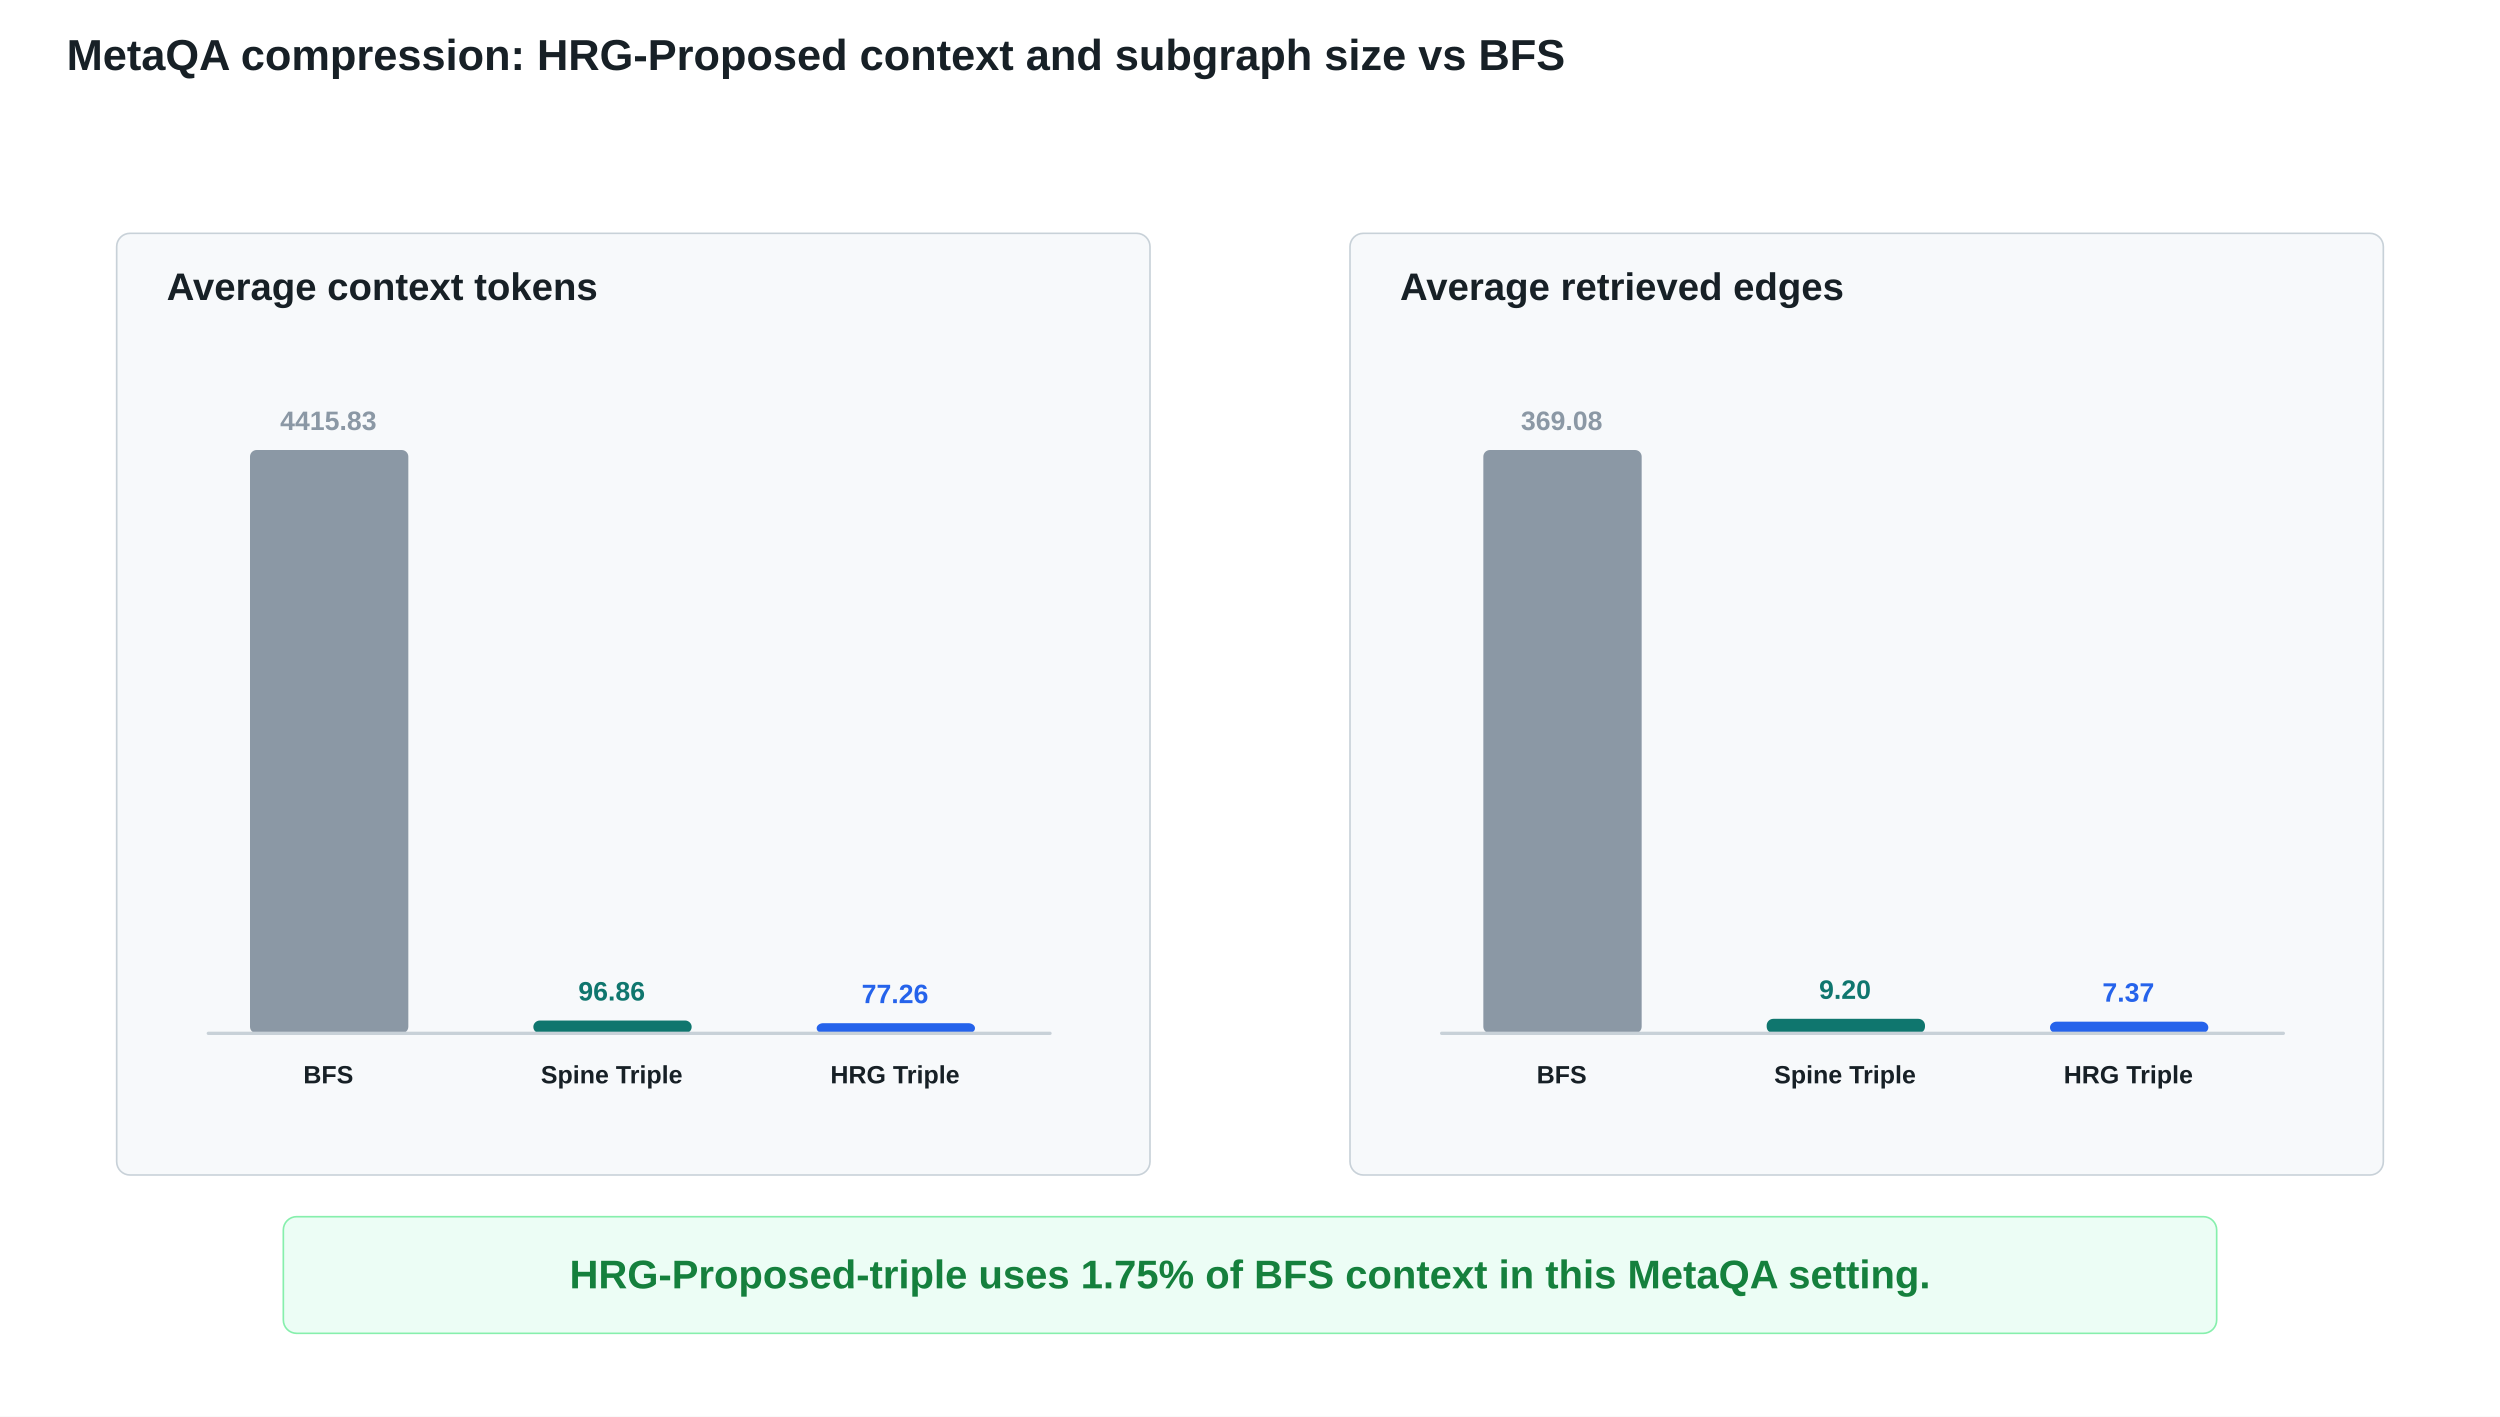
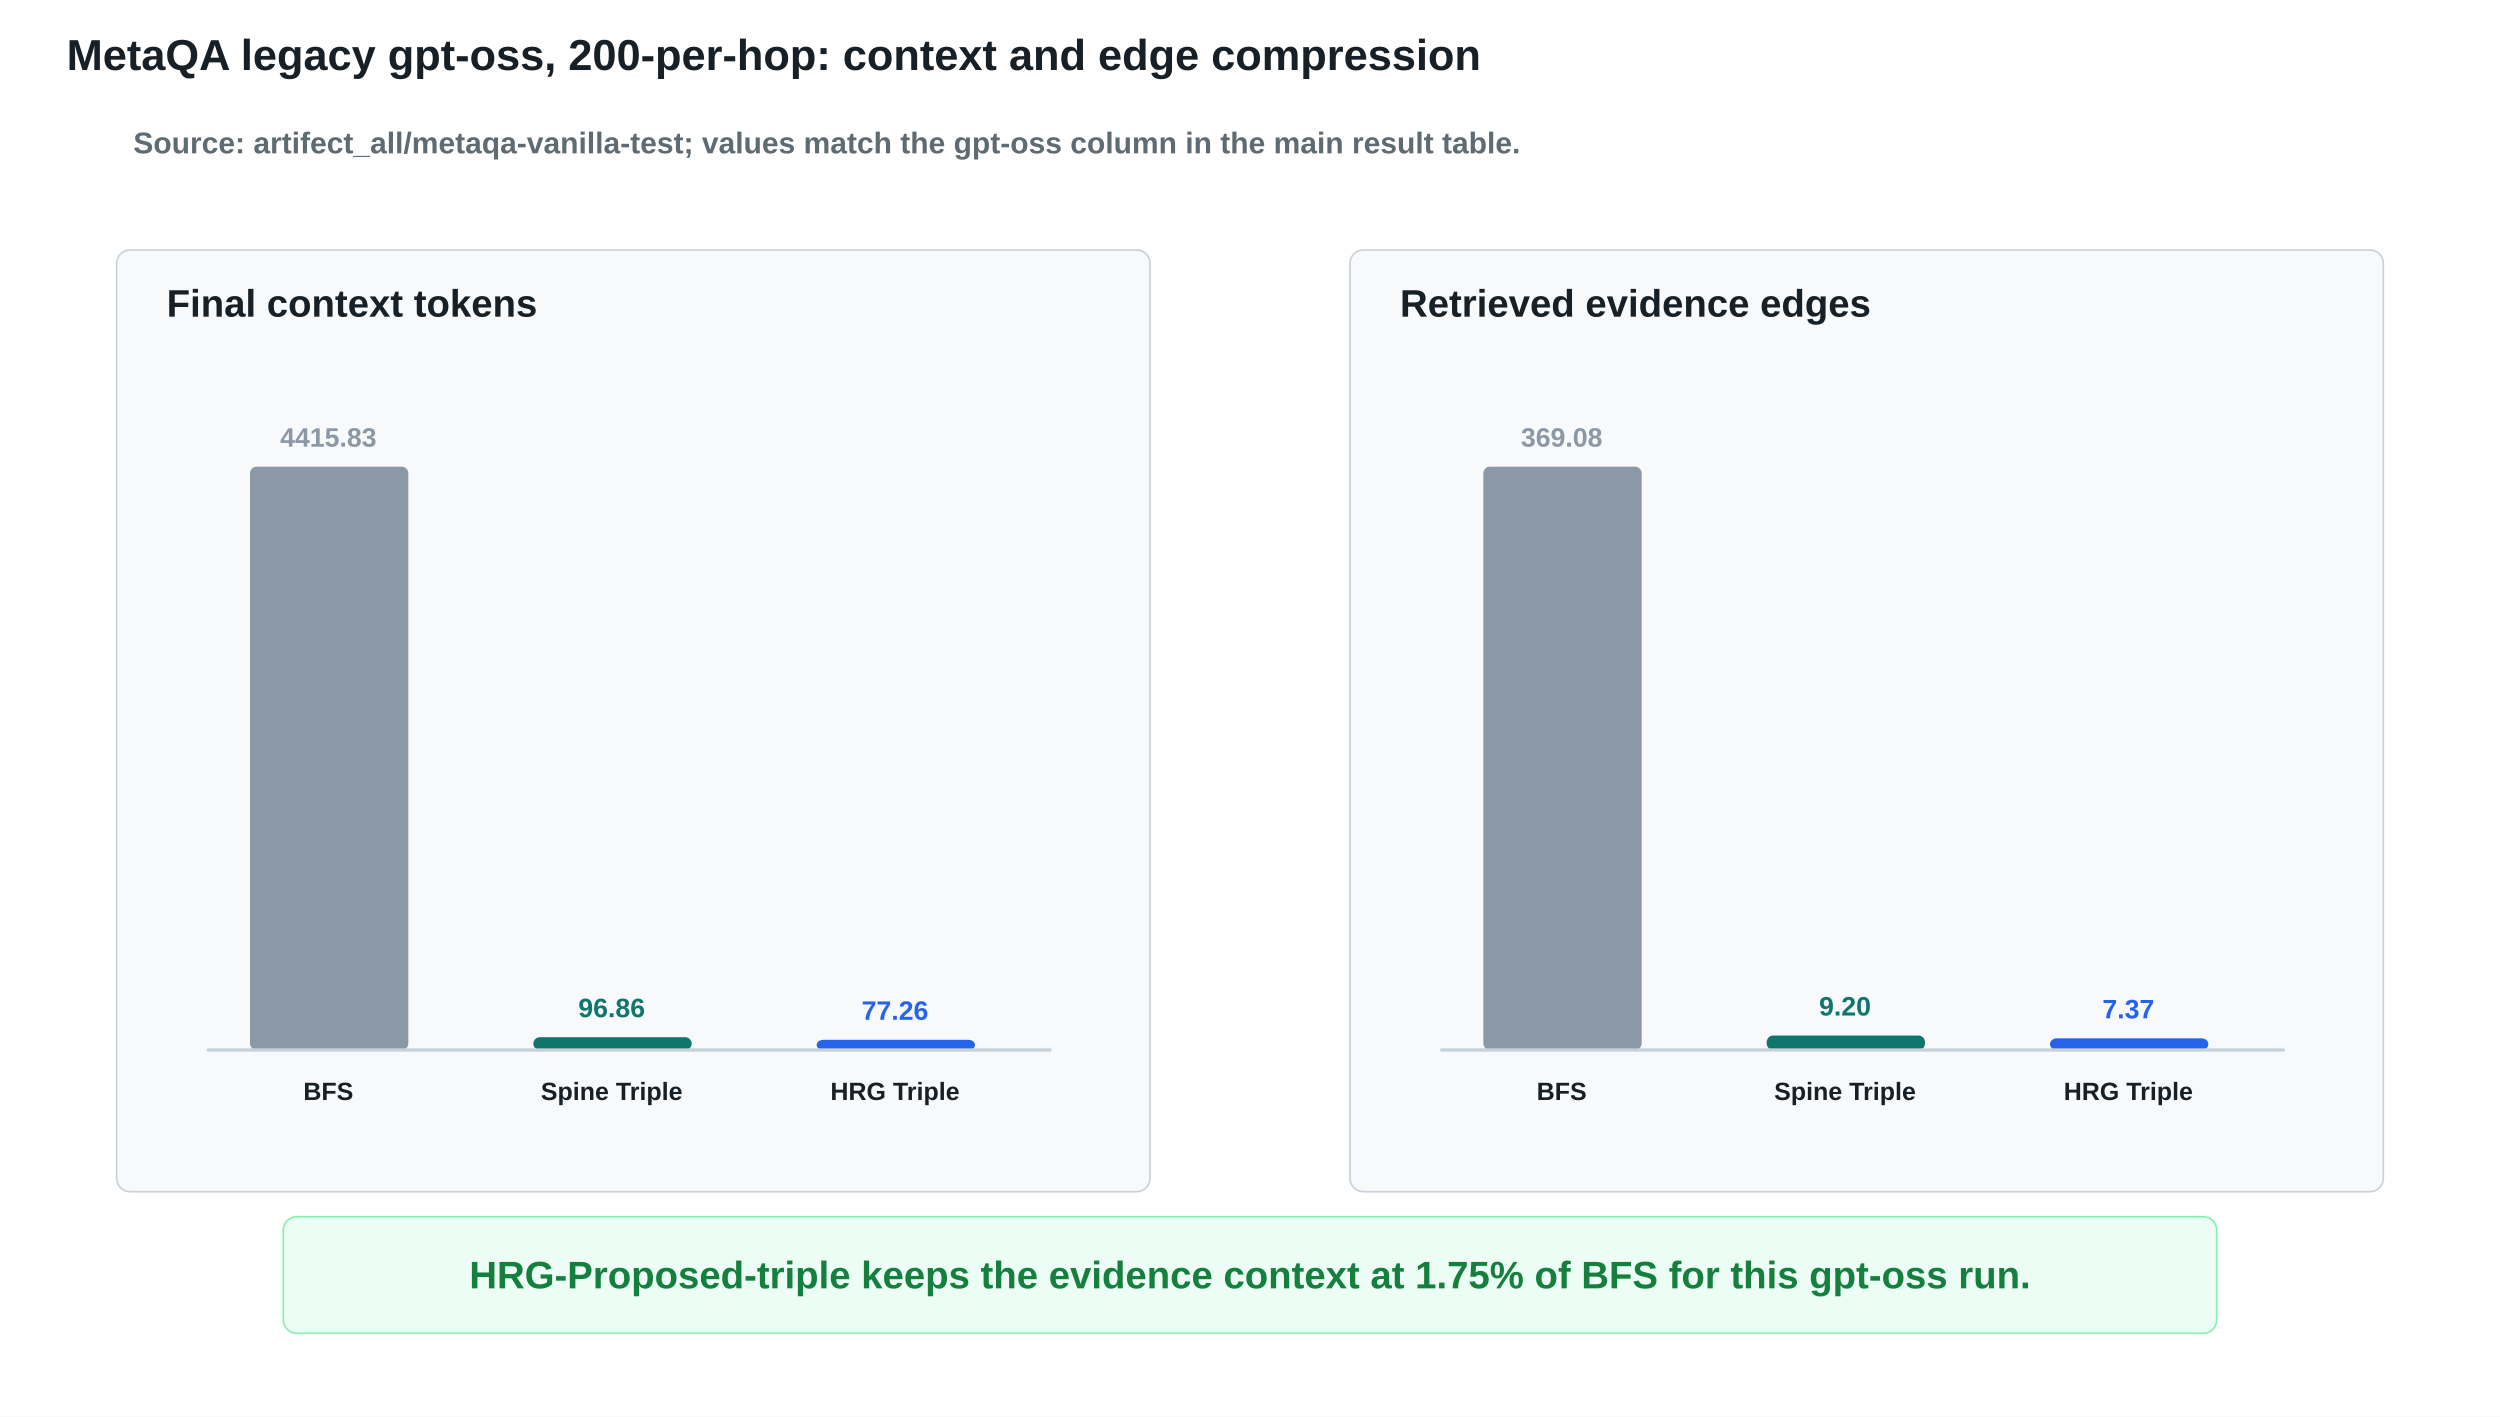
<svg xmlns="http://www.w3.org/2000/svg" width="1500" height="850" viewBox="0 0 1500 850">
  <defs>
    <marker id="arrow" viewBox="0 0 10 10" refX="9" refY="5" markerWidth="8" markerHeight="8" orient="auto">
      <path d="M 0 0 L 10 5 L 0 10 z" fill="#5f6b73" />
    </marker>
    <filter id="shadow" x="-10%" y="-10%" width="120%" height="120%">
      <feDropShadow dx="0" dy="2" stdDeviation="2" flood-color="#0f172a" flood-opacity="0.12" />
    </filter>
  </defs>
  <rect x="0" y="0" width="1500" height="850" fill="white" />
-   <text x="40.0" y="42.0" font-family="Arial, Helvetica, sans-serif" font-size="26" font-weight="700" fill="#172026" text-anchor="start">MetaQA compression: HRG-Proposed context and subgraph size vs BFS</text>
-   <rect x="70.0" y="140.0" width="620.0" height="565.0" rx="8.0" fill="#f7f9fb" stroke="#c8d1d8" stroke-width="1" />
-   <text x="100.0" y="180.0" font-family="Arial, Helvetica, sans-serif" font-size="23" font-weight="700" fill="#172026" text-anchor="start">Average context tokens</text>
-   <rect x="150.0" y="270.0" width="95.0" height="350.0" rx="4.0" fill="#8b98a5" stroke="none" stroke-width="1" />
-   <text x="197.0" y="650.0" font-family="Arial, Helvetica, sans-serif" font-size="15" font-weight="700" fill="#172026" text-anchor="middle">BFS</text>
-   <text x="197.0" y="258.0" font-family="Arial, Helvetica, sans-serif" font-size="16" font-weight="700" fill="#8b98a5" text-anchor="middle">4415.83</text>
-   <rect x="320.0" y="612.3" width="95.0" height="7.7" rx="4.0" fill="#0f766e" stroke="none" stroke-width="1" />
-   <text x="367.0" y="650.0" font-family="Arial, Helvetica, sans-serif" font-size="15" font-weight="700" fill="#172026" text-anchor="middle">Spine Triple</text>
-   <text x="367.0" y="600.3" font-family="Arial, Helvetica, sans-serif" font-size="16" font-weight="700" fill="#0f766e" text-anchor="middle">96.86</text>
-   <rect x="490.0" y="613.9" width="95.0" height="6.1" rx="4.0" fill="#2563eb" stroke="none" stroke-width="1" />
-   <text x="537.0" y="650.0" font-family="Arial, Helvetica, sans-serif" font-size="15" font-weight="700" fill="#172026" text-anchor="middle">HRG Triple</text>
-   <text x="537.0" y="601.9" font-family="Arial, Helvetica, sans-serif" font-size="16" font-weight="700" fill="#2563eb" text-anchor="middle">77.26</text>
-   <line x1="125.0" y1="620.0" x2="630.0" y2="620.0" stroke="#c8d1d8" stroke-width="2" stroke-linecap="round" />
-   <rect x="810.0" y="140.0" width="620.0" height="565.0" rx="8.0" fill="#f7f9fb" stroke="#c8d1d8" stroke-width="1" />
-   <text x="840.0" y="180.0" font-family="Arial, Helvetica, sans-serif" font-size="23" font-weight="700" fill="#172026" text-anchor="start">Average retrieved edges</text>
-   <rect x="890.0" y="270.0" width="95.0" height="350.0" rx="4.0" fill="#8b98a5" stroke="none" stroke-width="1" />
-   <text x="937.0" y="650.0" font-family="Arial, Helvetica, sans-serif" font-size="15" font-weight="700" fill="#172026" text-anchor="middle">BFS</text>
-   <text x="937.0" y="258.0" font-family="Arial, Helvetica, sans-serif" font-size="16" font-weight="700" fill="#8b98a5" text-anchor="middle">369.08</text>
-   <rect x="1060.0" y="611.3" width="95.0" height="8.7" rx="4.0" fill="#0f766e" stroke="none" stroke-width="1" />
-   <text x="1107.0" y="650.0" font-family="Arial, Helvetica, sans-serif" font-size="15" font-weight="700" fill="#172026" text-anchor="middle">Spine Triple</text>
-   <text x="1107.0" y="599.3" font-family="Arial, Helvetica, sans-serif" font-size="16" font-weight="700" fill="#0f766e" text-anchor="middle">9.20</text>
-   <rect x="1230.0" y="613.0" width="95.0" height="7.0" rx="4.0" fill="#2563eb" stroke="none" stroke-width="1" />
-   <text x="1277.0" y="650.0" font-family="Arial, Helvetica, sans-serif" font-size="15" font-weight="700" fill="#172026" text-anchor="middle">HRG Triple</text>
-   <text x="1277.0" y="601.0" font-family="Arial, Helvetica, sans-serif" font-size="16" font-weight="700" fill="#2563eb" text-anchor="middle">7.37</text>
-   <line x1="865.0" y1="620.0" x2="1370.0" y2="620.0" stroke="#c8d1d8" stroke-width="2" stroke-linecap="round" />
+   <text x="40.0" y="42.0" font-family="Arial, Helvetica, sans-serif" font-size="26" font-weight="700" fill="#172026" text-anchor="start">MetaQA legacy gpt-oss, 200-per-hop: context and edge compression</text>
+   <text x="80.0" y="92.0" font-family="Arial, Helvetica, sans-serif" font-size="18" font-weight="700" fill="#5f6b73" text-anchor="start">Source: artifect_all/metaqa-vanilla-test; values match the gpt-oss column in the main result table.</text>
+   <rect x="70.0" y="150.0" width="620.0" height="565.0" rx="8.0" fill="#f7f9fb" stroke="#c8d1d8" stroke-width="1" />
+   <text x="100.0" y="190.0" font-family="Arial, Helvetica, sans-serif" font-size="23" font-weight="700" fill="#172026" text-anchor="start">Final context tokens</text>
+   <rect x="150.0" y="280.0" width="95.0" height="350.0" rx="4.0" fill="#8b98a5" stroke="none" stroke-width="1" />
+   <text x="197.0" y="660.0" font-family="Arial, Helvetica, sans-serif" font-size="15" font-weight="700" fill="#172026" text-anchor="middle">BFS</text>
+   <text x="197.0" y="268.0" font-family="Arial, Helvetica, sans-serif" font-size="16" font-weight="700" fill="#8b98a5" text-anchor="middle">4415.83</text>
+   <rect x="320.0" y="622.3" width="95.0" height="7.7" rx="4.0" fill="#0f766e" stroke="none" stroke-width="1" />
+   <text x="367.0" y="660.0" font-family="Arial, Helvetica, sans-serif" font-size="15" font-weight="700" fill="#172026" text-anchor="middle">Spine Triple</text>
+   <text x="367.0" y="610.3" font-family="Arial, Helvetica, sans-serif" font-size="16" font-weight="700" fill="#0f766e" text-anchor="middle">96.86</text>
+   <rect x="490.0" y="623.9" width="95.0" height="6.1" rx="4.0" fill="#2563eb" stroke="none" stroke-width="1" />
+   <text x="537.0" y="660.0" font-family="Arial, Helvetica, sans-serif" font-size="15" font-weight="700" fill="#172026" text-anchor="middle">HRG Triple</text>
+   <text x="537.0" y="611.9" font-family="Arial, Helvetica, sans-serif" font-size="16" font-weight="700" fill="#2563eb" text-anchor="middle">77.26</text>
+   <line x1="125.0" y1="630.0" x2="630.0" y2="630.0" stroke="#c8d1d8" stroke-width="2" stroke-linecap="round" />
+   <rect x="810.0" y="150.0" width="620.0" height="565.0" rx="8.0" fill="#f7f9fb" stroke="#c8d1d8" stroke-width="1" />
+   <text x="840.0" y="190.0" font-family="Arial, Helvetica, sans-serif" font-size="23" font-weight="700" fill="#172026" text-anchor="start">Retrieved evidence edges</text>
+   <rect x="890.0" y="280.0" width="95.0" height="350.0" rx="4.0" fill="#8b98a5" stroke="none" stroke-width="1" />
+   <text x="937.0" y="660.0" font-family="Arial, Helvetica, sans-serif" font-size="15" font-weight="700" fill="#172026" text-anchor="middle">BFS</text>
+   <text x="937.0" y="268.0" font-family="Arial, Helvetica, sans-serif" font-size="16" font-weight="700" fill="#8b98a5" text-anchor="middle">369.08</text>
+   <rect x="1060.0" y="621.3" width="95.0" height="8.7" rx="4.0" fill="#0f766e" stroke="none" stroke-width="1" />
+   <text x="1107.0" y="660.0" font-family="Arial, Helvetica, sans-serif" font-size="15" font-weight="700" fill="#172026" text-anchor="middle">Spine Triple</text>
+   <text x="1107.0" y="609.3" font-family="Arial, Helvetica, sans-serif" font-size="16" font-weight="700" fill="#0f766e" text-anchor="middle">9.20</text>
+   <rect x="1230.0" y="623.0" width="95.0" height="7.0" rx="4.0" fill="#2563eb" stroke="none" stroke-width="1" />
+   <text x="1277.0" y="660.0" font-family="Arial, Helvetica, sans-serif" font-size="15" font-weight="700" fill="#172026" text-anchor="middle">HRG Triple</text>
+   <text x="1277.0" y="611.0" font-family="Arial, Helvetica, sans-serif" font-size="16" font-weight="700" fill="#2563eb" text-anchor="middle">7.37</text>
+   <line x1="865.0" y1="630.0" x2="1370.0" y2="630.0" stroke="#c8d1d8" stroke-width="2" stroke-linecap="round" />
  <rect x="170.0" y="730.0" width="1160.0" height="70.0" rx="8.0" fill="#ecfdf5" stroke="#86efac" stroke-width="1" />
-   <text x="750.0" y="773.0" font-family="Arial, Helvetica, sans-serif" font-size="24" font-weight="700" fill="#15803d" text-anchor="middle">HRG-Proposed-triple uses 1.75% of BFS context in this MetaQA setting.</text>
+   <text x="750.0" y="773.0" font-family="Arial, Helvetica, sans-serif" font-size="23" font-weight="700" fill="#15803d" text-anchor="middle">HRG-Proposed-triple keeps the evidence context at 1.75% of BFS for this gpt-oss run.</text>
</svg>
